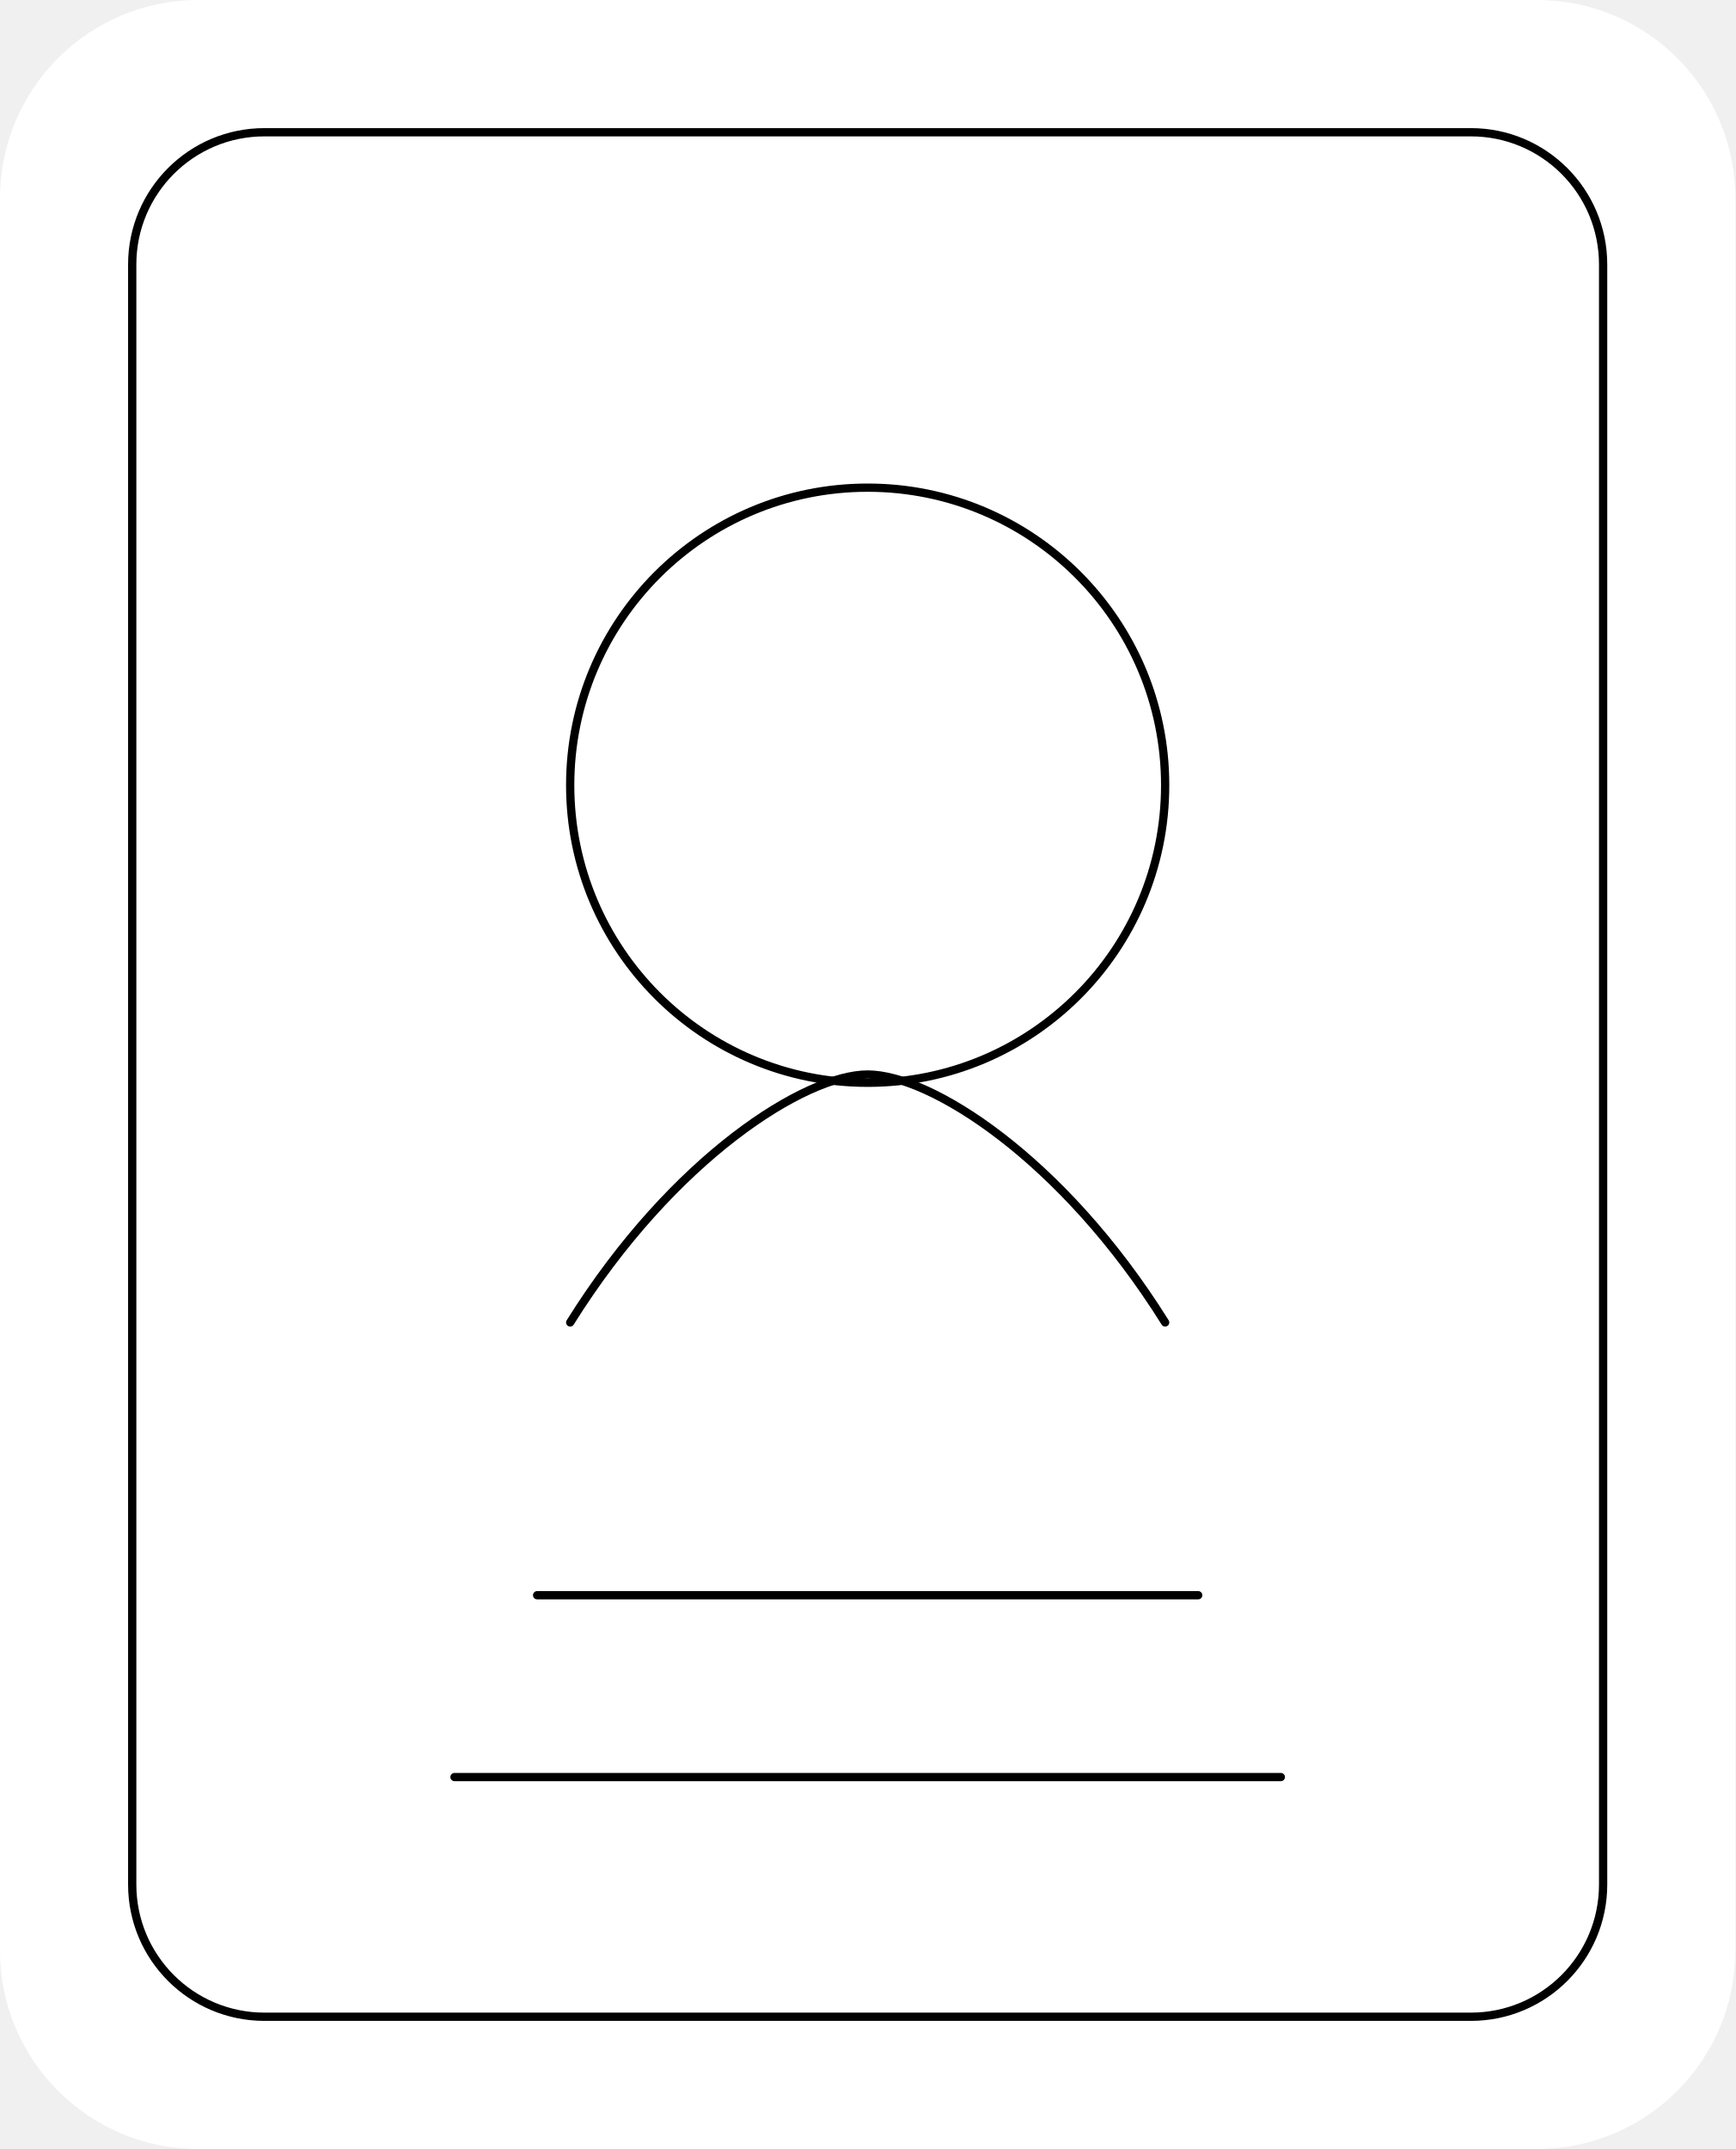
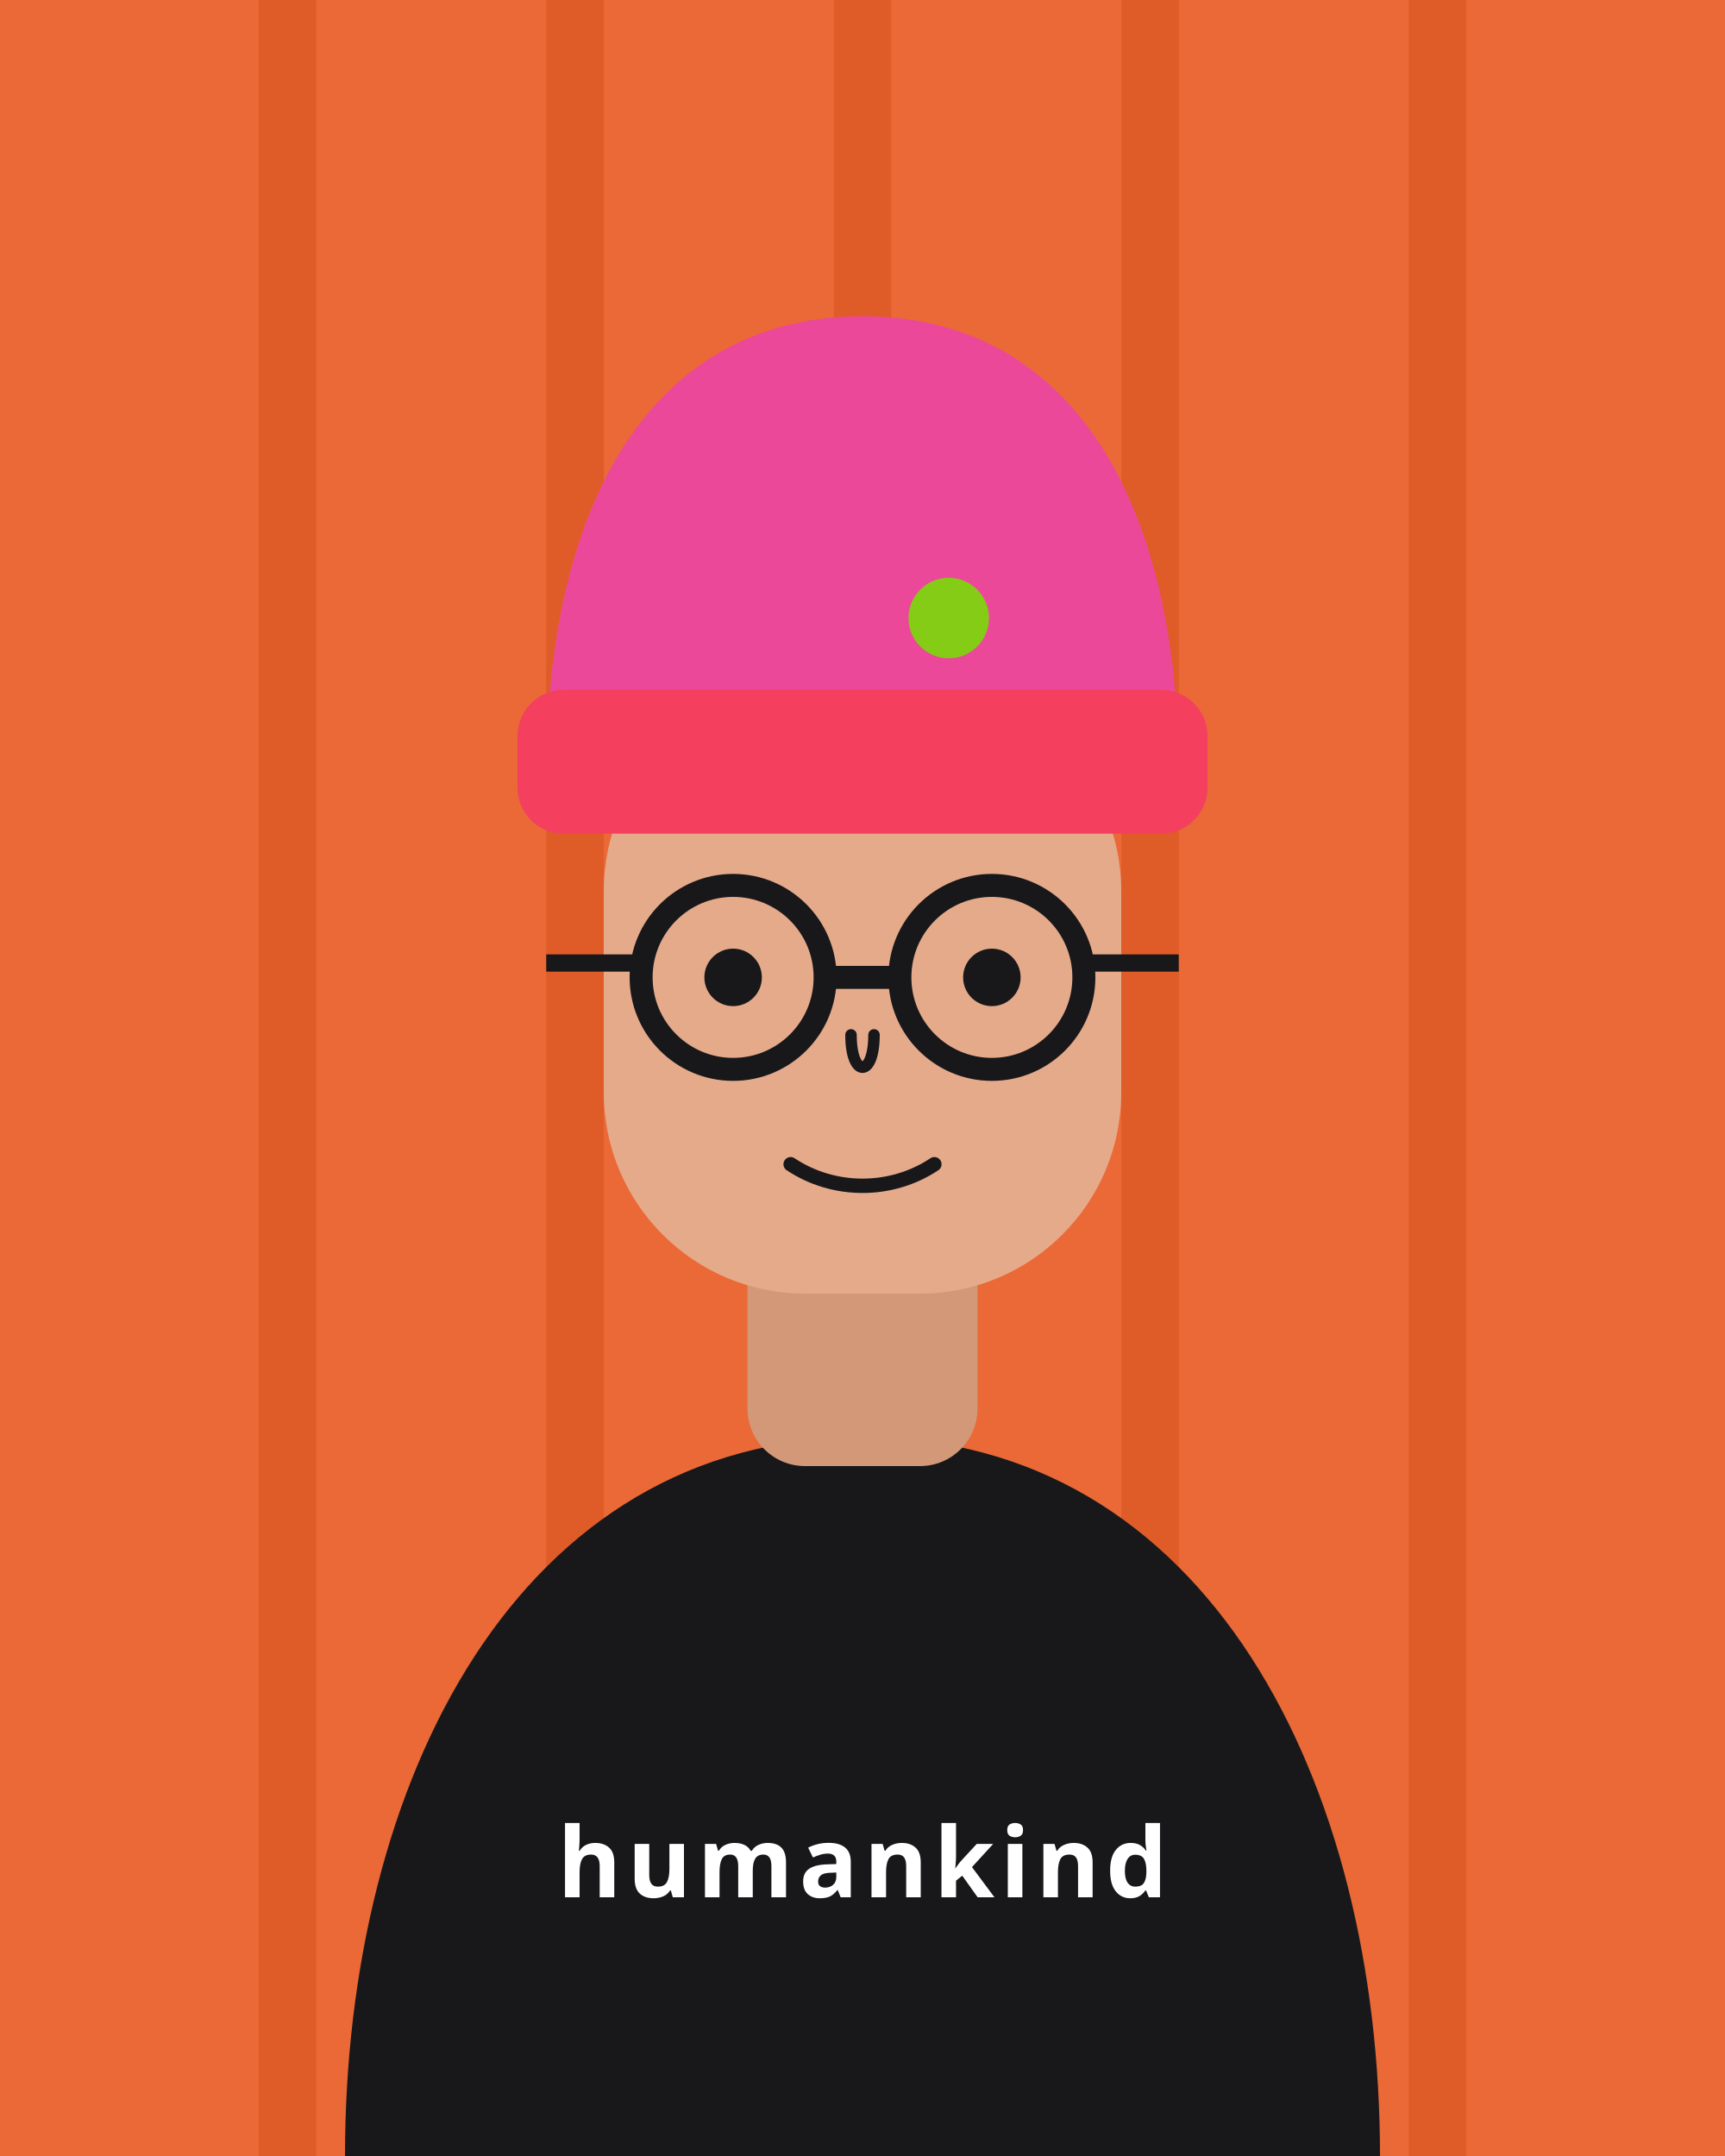
- <svg xmlns="http://www.w3.org/2000/svg" width="420" height="520" viewBox="0 0 420 520" fill="none">
-   <rect width="420" height="520" rx="48" fill="white" />
-   <rect x="32" y="32" width="356" height="456" rx="32" fill="white" stroke="black" stroke-width="2" />
-   <circle cx="210" cy="190" r="72" stroke="black" stroke-width="2" fill="white" />
-   <path d="M138 320C163 280 195 260 210 260C225 260 257 280 282 320" stroke="black" stroke-width="2" stroke-linecap="round" />
-   <path d="M130 386H290" stroke="black" stroke-width="2" stroke-linecap="round" />
-   <path d="M110 430H310" stroke="black" stroke-width="2" stroke-linecap="round" />
+ <svg xmlns="http://www.w3.org/2000/svg" width="600" height="750" viewBox="0 0 600 750" fill="none">
+   <rect width="600" height="750" fill="#EA6936" />
+   <path d="M100 0V750" stroke="#DF5C28" stroke-width="20" />
+   <path d="M200 0V750" stroke="#DF5C28" stroke-width="20" />
+   <path d="M300 0V750" stroke="#DF5C28" stroke-width="20" />
+   <path d="M400 0V750" stroke="#DF5C28" stroke-width="20" />
+   <path d="M500 0V750" stroke="#DF5C28" stroke-width="20" />
+   <path d="M120 750C120 620 180 500 300 500C420 500 480 620 480 750H120Z" fill="#18181B" />
+   <text x="300" y="660" text-anchor="middle" fill="#FFFFFF" font-family="sans-serif" font-weight="900" font-size="34" letter-spacing="2">humankind</text>
+   <rect x="260" y="420" width="80" height="90" fill="#D29878" rx="20" />
+   <rect x="210" y="240" width="180" height="210" fill="#E5AA8A" rx="70" />
+   <path d="M190 270C190 170 230 110 300 110C370 110 410 170 410 270H190Z" fill="#EC4899" />
+   <rect x="180" y="240" width="240" height="50" rx="16" fill="#F43F5E" />
+   <circle cx="330" cy="215" r="14" fill="#84CC16" />
+   <circle cx="255" cy="340" r="32" stroke="#18181B" stroke-width="8" fill="none" />
+   <circle cx="345" cy="340" r="32" stroke="#18181B" stroke-width="8" fill="none" />
+   <line x1="287" y1="340" x2="313" y2="340" stroke="#18181B" stroke-width="8" />
+   <line x1="190" y1="335" x2="223" y2="335" stroke="#18181B" stroke-width="6" />
+   <line x1="377" y1="335" x2="410" y2="335" stroke="#18181B" stroke-width="6" />
+   <circle cx="255" cy="340" r="10" fill="#18181B" />
+   <circle cx="345" cy="340" r="10" fill="#18181B" />
+   <path d="M296 360C296 375 304 375 304 360" stroke="#18181B" stroke-width="4" stroke-linecap="round" />
+   <path d="M275 405C290 415 310 415 325 405" stroke="#18181B" stroke-width="5" stroke-linecap="round" fill="none" />
</svg>
